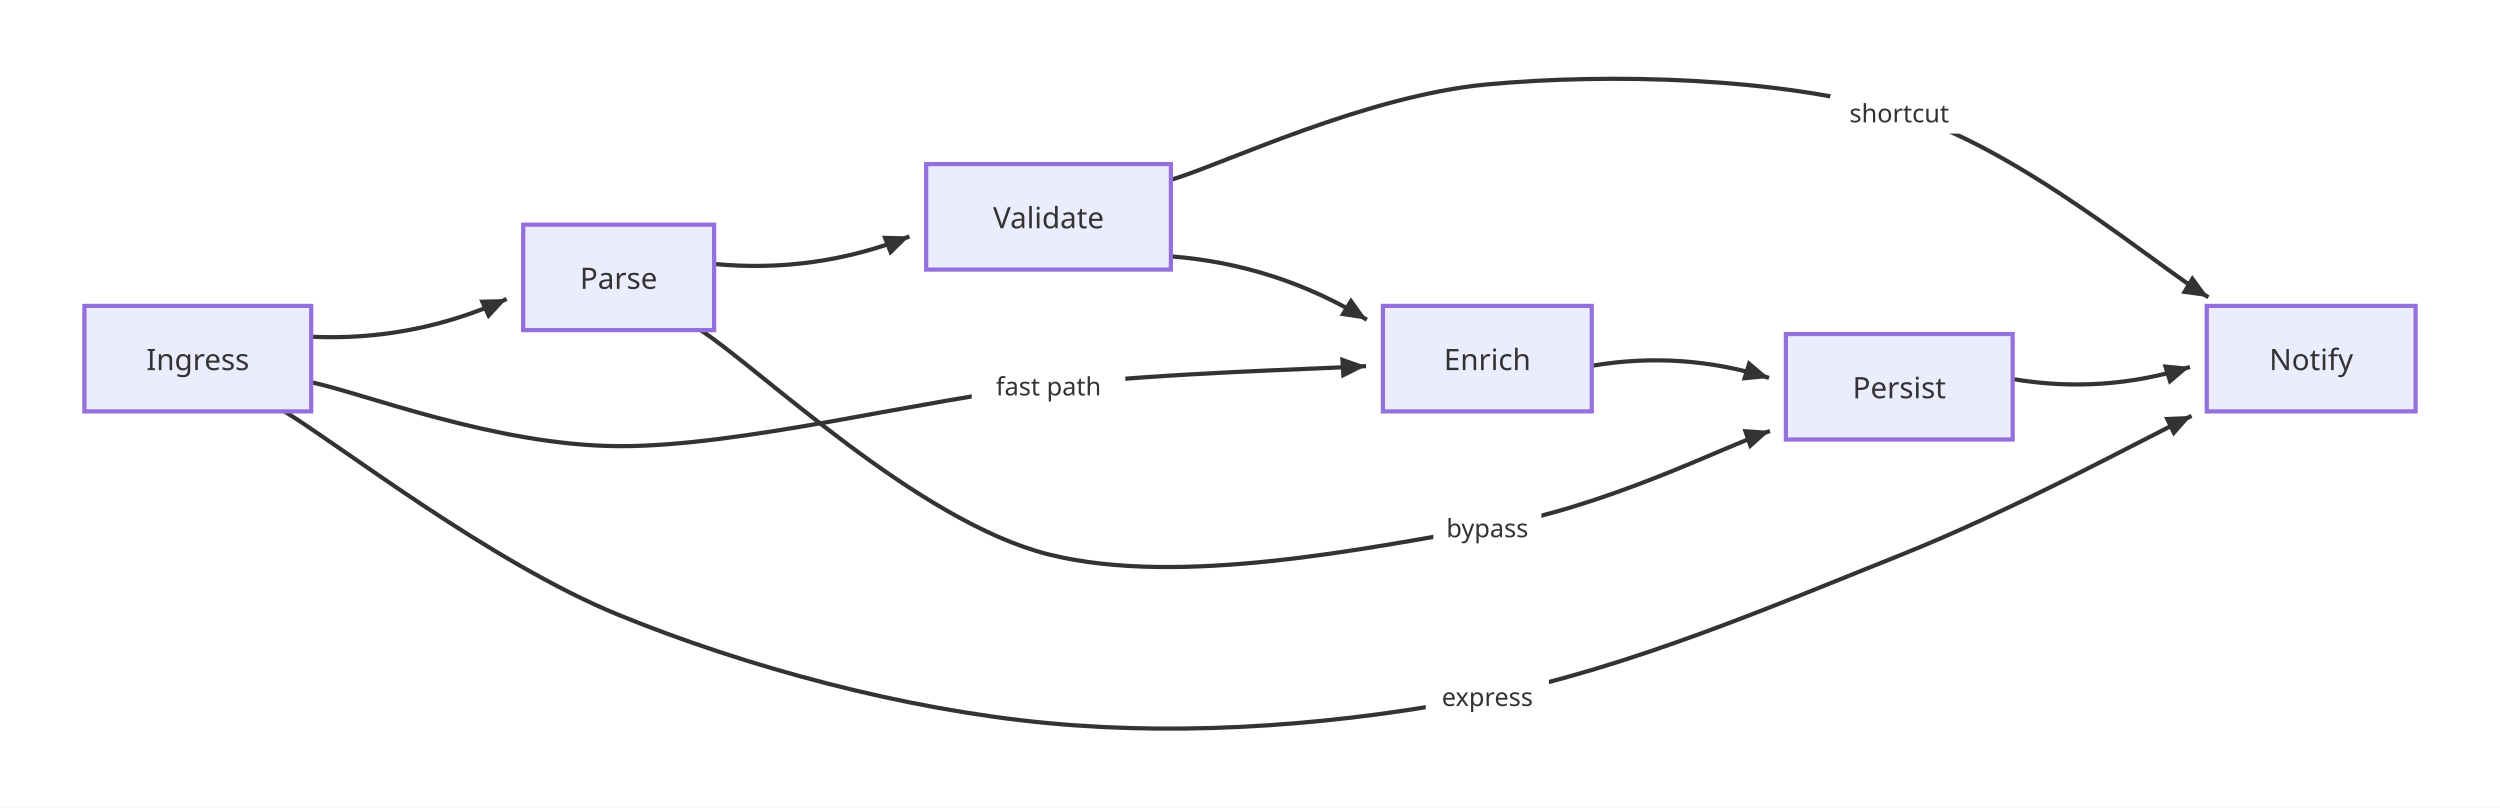
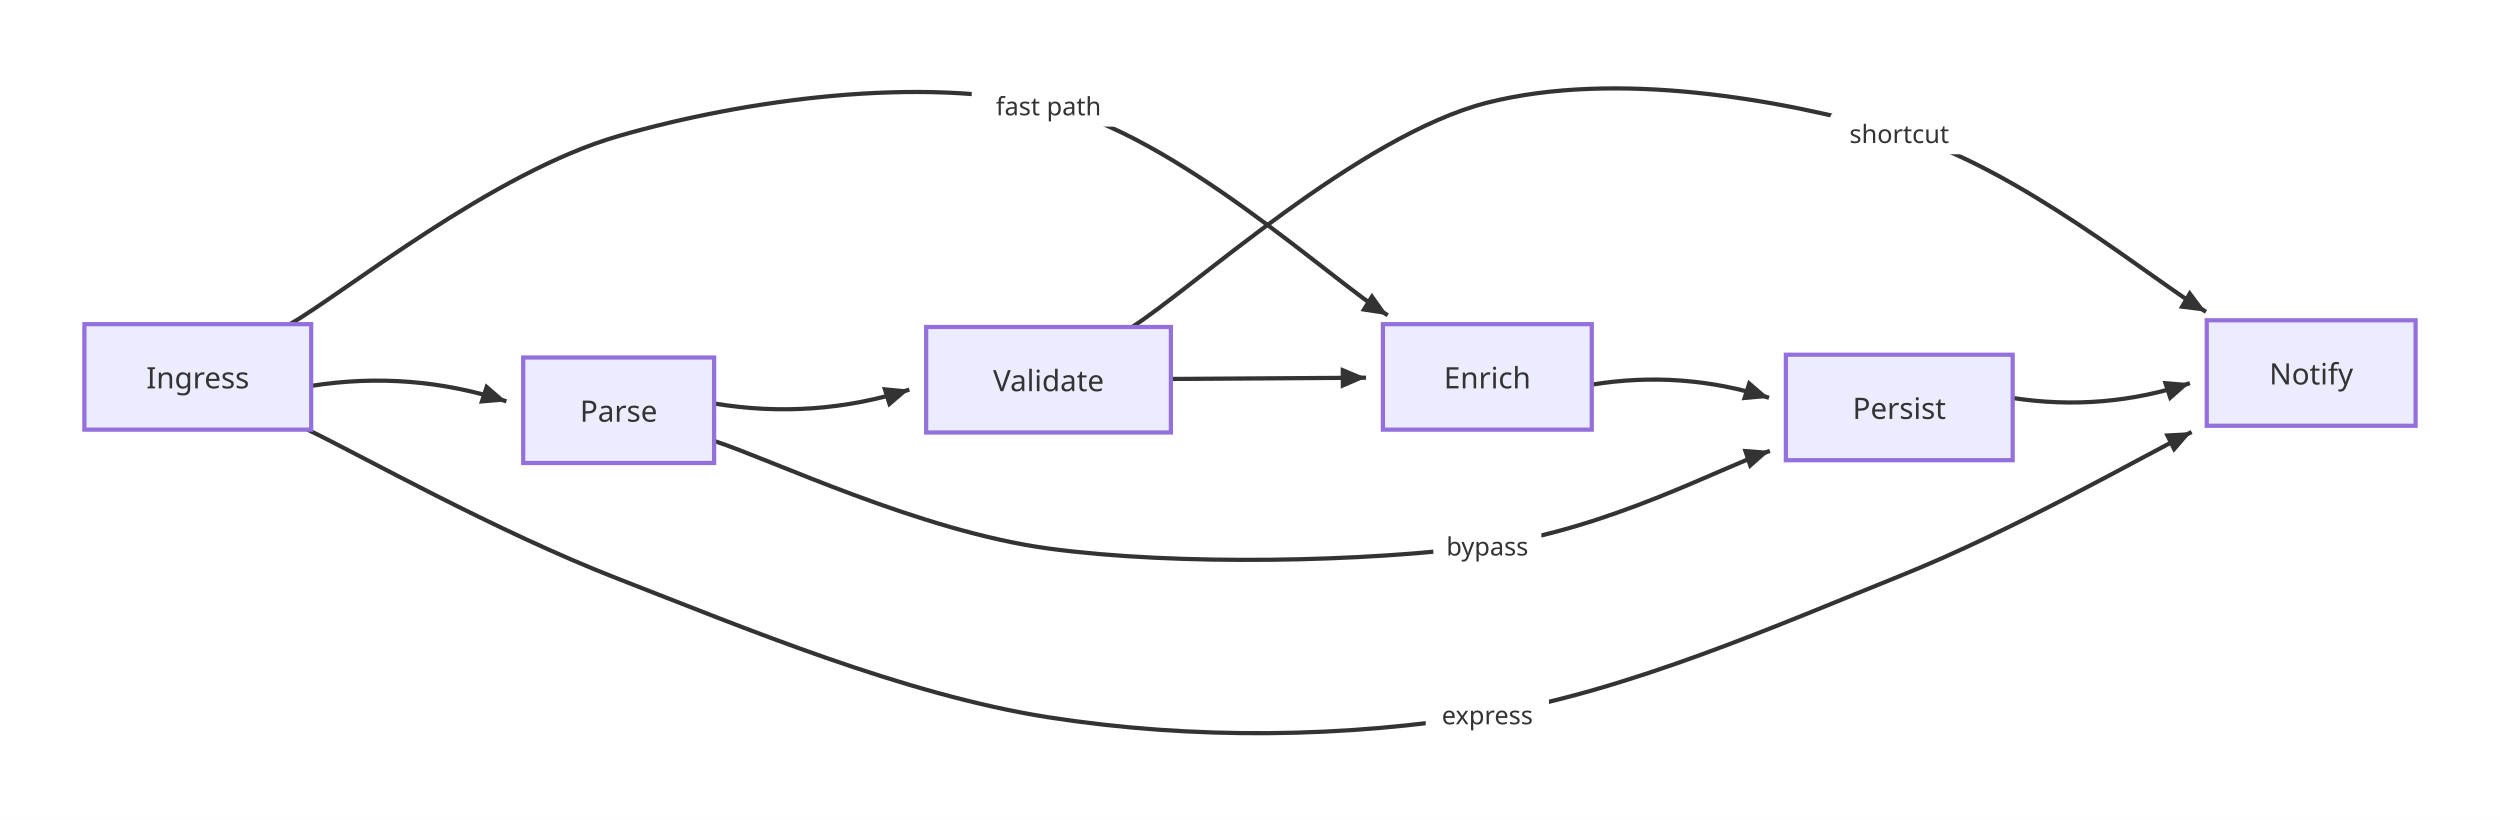
- <svg xmlns="http://www.w3.org/2000/svg" width="1185" height="382.778" viewBox="0 0 1185 382.778">
+ <svg xmlns="http://www.w3.org/2000/svg" width="1185" height="388.655" viewBox="0 0 1185 388.655">
  <defs>
    <marker id="arrowhead" markerWidth="12" markerHeight="10.2" refX="12" refY="5.1" orient="auto" markerUnits="userSpaceOnUse">
      <polygon class="arrowhead" points="0 0, 12 5.1, 0 10.2" />
    </marker>
  </defs>
  <style>
:root {
  --mermoid-background: #ffffff;
  --mermoid-edge-label-bg: #ffffff;
  --mermoid-font-family: sans-serif;
  --mermoid-font-size: 14px;
  --mermoid-line: #333;
  --mermoid-main-bkg: #ECECFF;
  --mermoid-node-border: #9370DB;
  --mermoid-note-bg: #ffffcc;
  --mermoid-note-border: #333333;
  --mermoid-note-text: #333333;
  --mermoid-primary: #1f77b4;
  --mermoid-primary-border: #1a5a8a;
  --mermoid-primary-text: #333;
  --mermoid-secondary: #ffffde;
  --mermoid-secondary-border: #aaaa33;
  --mermoid-secondary-text: #333;
  --mermoid-selection: #333;
  --mermoid-tertiary: #f4f4f4;
  --mermoid-tertiary-border: #cccccc;
  --mermoid-tertiary-text: #333;
  --mermoid-text: #333;
}
.diagram-bg {
  fill: #ffffff;
  stroke: none;
}
.node-shape {
  fill: #ECECFF;
  stroke: #9370DB;
  stroke-width: 2;
}
.node-label {
  fill: #333;
  font-family: sans-serif;
  font-size: 14px;
}
.edge-line {
  stroke: #333;
  stroke-width: 2;
}
.edge-label {
  fill: #333;
  font-family: sans-serif;
  font-size: 12px;
}
.edge-label-bg {
  fill: #ffffff;
}
.note-rect {
  fill: #ffffcc;
  stroke: #333333;
  stroke-width: 1;
  stroke-dasharray: 4,2;
}
.note-text {
  fill: #333333;
  font-family: sans-serif;
  font-size: 12px;
}
.note-connector {
  stroke: #333333;
  stroke-width: 1;
  stroke-dasharray: 4,2;
}
.subgraph-rect {
  fill: none;
  stroke: #9370DB;
  stroke-width: 1;
  stroke-dasharray: 6,3;
}
.subgraph-label {
  fill: #333;
  font-family: sans-serif;
  font-size: 14px;
}
.edge-thick .edge-line {
  stroke-width: 3;
}
.edge-dotted .edge-line {
  stroke-dasharray: 5,5;
}
.edge-dotted-open .edge-line {
  stroke-dasharray: 5,5;
}
.arrowhead {
  fill: #333;
}
.arrow-open {
  fill: none;
  stroke: #333;
  stroke-width: 2;
}
.arrow-cross {
  fill: none;
  stroke: #333;
  stroke-width: 2;
}
.actor-box {
  fill: #ECECFF;
  stroke: #9370DB;
  stroke-width: 2;
}
.actor-label {
  fill: #333;
  font-family: sans-serif;
  font-size: 14px;
}
.actor-figure {
  fill: none;
  stroke: #9370DB;
  stroke-width: 2;
}
.lifeline {
  stroke: #333;
  stroke-width: 1;
  fill: none;
  stroke-dasharray: 4,4;
}
.message-line {
  stroke: #333;
  stroke-width: 2;
  fill: none;
}
.message-dashed .message-line {
  stroke-dasharray: 6,4;
}
.message-label {
  fill: #333;
  font-family: sans-serif;
  font-size: 12px;
}
.activation {
  fill: #333;
  stroke: none;
  fill-opacity: 0.25;
}
.fragment-frame {
  fill: none;
  stroke: #9370DB;
  stroke-width: 1;
}
.fragment-tab {
  fill: #ECECFF;
  stroke: #9370DB;
  stroke-width: 1;
}
.fragment-label {
  fill: #333;
  font-family: sans-serif;
  font-size: 12px;
}
.fragment-divider {
  stroke: #9370DB;
  stroke-width: 1;
  fill: none;
}
.start-end .node-shape {
  fill: #333;
  stroke: #333;
}
</style>
-   <rect class="diagram-bg" x="0" y="0" width="1185" height="382.778" />
+   <rect class="diagram-bg" x="0" y="0" width="1185" height="388.655" />
  <g class="edge edge-arrow" id="edge-A-B-0" data-from="A" data-to="B">
-     <path class="edge-line" d="M147.5,159.622 Q195.969,161.796 240.145,141.735" fill="none" marker-end="url(#arrowhead)" />
+     <path class="edge-line" d="M147.5,182.913 Q194.642,175.476 240.025,190.244" fill="none" marker-end="url(#arrowhead)" />
  </g>
  <g class="edge edge-arrow" id="edge-B-C-0" data-from="B" data-to="C">
-     <path class="edge-line" d="M338.5,125.107 Q386.354,129.695 431.078,112.065" fill="none" marker-end="url(#arrowhead)" />
+     <path class="edge-line" d="M338.5,191.25 Q385.548,199.069 431.02,184.683" fill="none" marker-end="url(#arrowhead)" />
  </g>
  <g class="edge edge-arrow" id="edge-C-D-0" data-from="C" data-to="D">
-     <path class="edge-line" d="M555,121.522 Q605.046,125.386 647.888,151.542" fill="none" marker-end="url(#arrowhead)" />
+     <path class="edge-line" d="M555,179.625 L647.5,179.027" fill="none" marker-end="url(#arrowhead)" />
  </g>
  <g class="edge edge-arrow" id="edge-D-E-0" data-from="D" data-to="E">
-     <path class="edge-line" d="M754.5,173.38 Q797.198,166.167 838.519,179.118" fill="none" marker-end="url(#arrowhead)" />
+     <path class="edge-line" d="M754.5,182.326 Q797.259,175.359 838.522,188.558" fill="none" marker-end="url(#arrowhead)" />
  </g>
  <g class="edge edge-arrow" id="edge-E-F-0" data-from="E" data-to="F">
-     <path class="edge-line" d="M954,179.663 Q996.698,186.876 1038.019,173.925" fill="none" marker-end="url(#arrowhead)" />
+     <path class="edge-line" d="M954,188.643 Q996.857,195.215 1038.028,181.62" fill="none" marker-end="url(#arrowhead)" />
  </g>
  <g class="edge edge-arrow" id="edge-A-D-0" data-from="A" data-to="D">
-     <path class="edge-line" d="M147.5,181.176 C171.792,186.227 235,211.215 293.25,211.481 C351.5,211.748 437.956,189.103 497,182.778 C556.044,176.453 622.429,175.072 647.515,173.531" fill="none" marker-end="url(#arrowhead)" />
-     <rect class="edge-label-bg" x="460.6" y="172.778" width="72.8" height="20" rx="3" ry="3" />
-     <text class="edge-label" x="497" y="182.778" text-anchor="middle" dominant-baseline="central" style="font-size: 12px">fast path</text>
+     <path class="edge-line" d="M137.426,153.655 C163.397,138.789 233.321,81.737 293.25,64.461 C353.179,47.185 436.245,35.836 497,50 C557.755,64.164 630.982,132.872 657.778,149.447" fill="none" marker-end="url(#arrowhead)" />
+     <rect class="edge-label-bg" x="460.6" y="40" width="72.8" height="20" rx="3" ry="3" />
+     <text class="edge-label" x="497" y="50" text-anchor="middle" dominant-baseline="central" style="font-size: 12px">fast path</text>
  </g>
  <g class="edge edge-arrow" id="edge-A-F-0" data-from="A" data-to="F">
-     <path class="edge-line" d="M134.806,195 C161.213,211.08 232.884,266.852 293.25,291.481 C353.616,316.111 428.375,336.358 497,342.778 C565.625,349.198 637.792,343.241 705,330 C772.208,316.759 844.62,285.481 900.25,263.333 C955.88,241.185 1015.694,208.149 1038.782,197.112" fill="none" marker-end="url(#arrowhead)" />
-     <rect class="edge-label-bg" x="675.8" y="320" width="58.4" height="20" rx="3" ry="3" />
-     <text class="edge-label" x="705" y="330" text-anchor="middle" dominant-baseline="central" style="font-size: 12px">express</text>
+     <path class="edge-line" d="M145.808,203.655 C170.382,215.456 234.718,251.737 293.25,274.461 C351.782,297.185 428.375,329.301 497,340 C565.625,350.699 637.792,349.799 705,338.655 C772.208,327.511 844.612,295.45 900.25,273.136 C955.888,250.823 1015.73,216.168 1038.826,204.774" fill="none" marker-end="url(#arrowhead)" />
+     <rect class="edge-label-bg" x="675.8" y="328.655" width="58.4" height="20" rx="3" ry="3" />
+     <text class="edge-label" x="705" y="338.655" text-anchor="middle" dominant-baseline="central" style="font-size: 12px">express</text>
  </g>
  <g class="edge edge-arrow" id="edge-B-E-0" data-from="B" data-to="E">
-     <path class="edge-line" d="M332.046,156.481 C359.538,174.198 434.841,247.191 497,262.778 C559.159,278.364 648.012,259.751 705,250 C761.988,240.249 816.608,211.892 838.929,204.271" fill="none" marker-end="url(#arrowhead)" />
-     <rect class="edge-label-bg" x="679.4" y="240" width="51.2" height="20" rx="3" ry="3" />
-     <text class="edge-label" x="705" y="250" text-anchor="middle" dominant-baseline="central" style="font-size: 12px">bypass</text>
+     <path class="edge-line" d="M338.5,209.017 C364.917,217.514 435.917,251.727 497,260 C558.083,268.273 648.014,266.369 705,258.655 C761.986,250.941 816.596,221.207 838.916,213.718" fill="none" marker-end="url(#arrowhead)" />
+     <rect class="edge-label-bg" x="679.4" y="248.655" width="51.2" height="20" rx="3" ry="3" />
+     <text class="edge-label" x="705" y="258.655" text-anchor="middle" dominant-baseline="central" style="font-size: 12px">bypass</text>
  </g>
  <g class="edge edge-arrow" id="edge-C-F-0" data-from="C" data-to="F">
-     <path class="edge-line" d="M555,85.272 C580,77.727 647.458,45.323 705,40 C762.542,34.677 843.284,36.517 900.25,53.333 C957.216,70.149 1022.369,126.303 1046.793,140.897" fill="none" marker-end="url(#arrowhead)" />
-     <rect class="edge-label-bg" x="867.45" y="43.333" width="65.6" height="20" rx="3" ry="3" />
-     <text class="edge-label" x="900.25" y="53.333" text-anchor="middle" dominant-baseline="central" style="font-size: 12px">shortcut</text>
+     <path class="edge-line" d="M536.59,155 C564.659,137.276 644.39,63.965 705,48.655 C765.61,33.344 843.475,46.614 900.25,63.136 C957.025,79.659 1021.415,133.681 1045.648,147.791" fill="none" marker-end="url(#arrowhead)" />
+     <rect class="edge-label-bg" x="867.45" y="53.136" width="65.6" height="20" rx="3" ry="3" />
+     <text class="edge-label" x="900.25" y="63.136" text-anchor="middle" dominant-baseline="central" style="font-size: 12px">shortcut</text>
  </g>
  <g class="node node-rect" id="node-A">
-     <rect class="node-shape" x="40" y="145" width="107.5" height="50" rx="0" ry="0" />
-     <text class="node-label" x="93.75" y="170" text-anchor="middle" dominant-baseline="central">Ingress</text>
+     <rect class="node-shape" x="40" y="153.655" width="107.5" height="50" rx="0" ry="0" />
+     <text class="node-label" x="93.75" y="178.655" text-anchor="middle" dominant-baseline="central">Ingress</text>
  </g>
  <g class="node node-rect" id="node-B">
-     <rect class="node-shape" x="248" y="106.481" width="90.5" height="50" rx="0" ry="0" />
-     <text class="node-label" x="293.25" y="131.481" text-anchor="middle" dominant-baseline="central">Parse</text>
+     <rect class="node-shape" x="248" y="169.461" width="90.5" height="50" rx="0" ry="0" />
+     <text class="node-label" x="293.25" y="194.461" text-anchor="middle" dominant-baseline="central">Parse</text>
  </g>
  <g class="node node-rect" id="node-C">
-     <rect class="node-shape" x="439" y="77.778" width="116" height="50" rx="0" ry="0" />
-     <text class="node-label" x="497" y="102.778" text-anchor="middle" dominant-baseline="central">Validate</text>
+     <rect class="node-shape" x="439" y="155" width="116" height="50" rx="0" ry="0" />
+     <text class="node-label" x="497" y="180" text-anchor="middle" dominant-baseline="central">Validate</text>
  </g>
  <g class="node node-rect" id="node-D">
-     <rect class="node-shape" x="655.5" y="145" width="99" height="50" rx="0" ry="0" />
-     <text class="node-label" x="705" y="170" text-anchor="middle" dominant-baseline="central">Enrich</text>
+     <rect class="node-shape" x="655.5" y="153.655" width="99" height="50" rx="0" ry="0" />
+     <text class="node-label" x="705" y="178.655" text-anchor="middle" dominant-baseline="central">Enrich</text>
  </g>
  <g class="node node-rect" id="node-E">
-     <rect class="node-shape" x="846.5" y="158.333" width="107.5" height="50" rx="0" ry="0" />
-     <text class="node-label" x="900.25" y="183.333" text-anchor="middle" dominant-baseline="central">Persist</text>
+     <rect class="node-shape" x="846.5" y="168.136" width="107.5" height="50" rx="0" ry="0" />
+     <text class="node-label" x="900.25" y="193.136" text-anchor="middle" dominant-baseline="central">Persist</text>
  </g>
  <g class="node node-rect" id="node-F">
-     <rect class="node-shape" x="1046" y="145" width="99" height="50" rx="0" ry="0" />
-     <text class="node-label" x="1095.5" y="170" text-anchor="middle" dominant-baseline="central">Notify</text>
+     <rect class="node-shape" x="1046" y="151.816" width="99" height="50" rx="0" ry="0" />
+     <text class="node-label" x="1095.5" y="176.816" text-anchor="middle" dominant-baseline="central">Notify</text>
  </g>
</svg>
